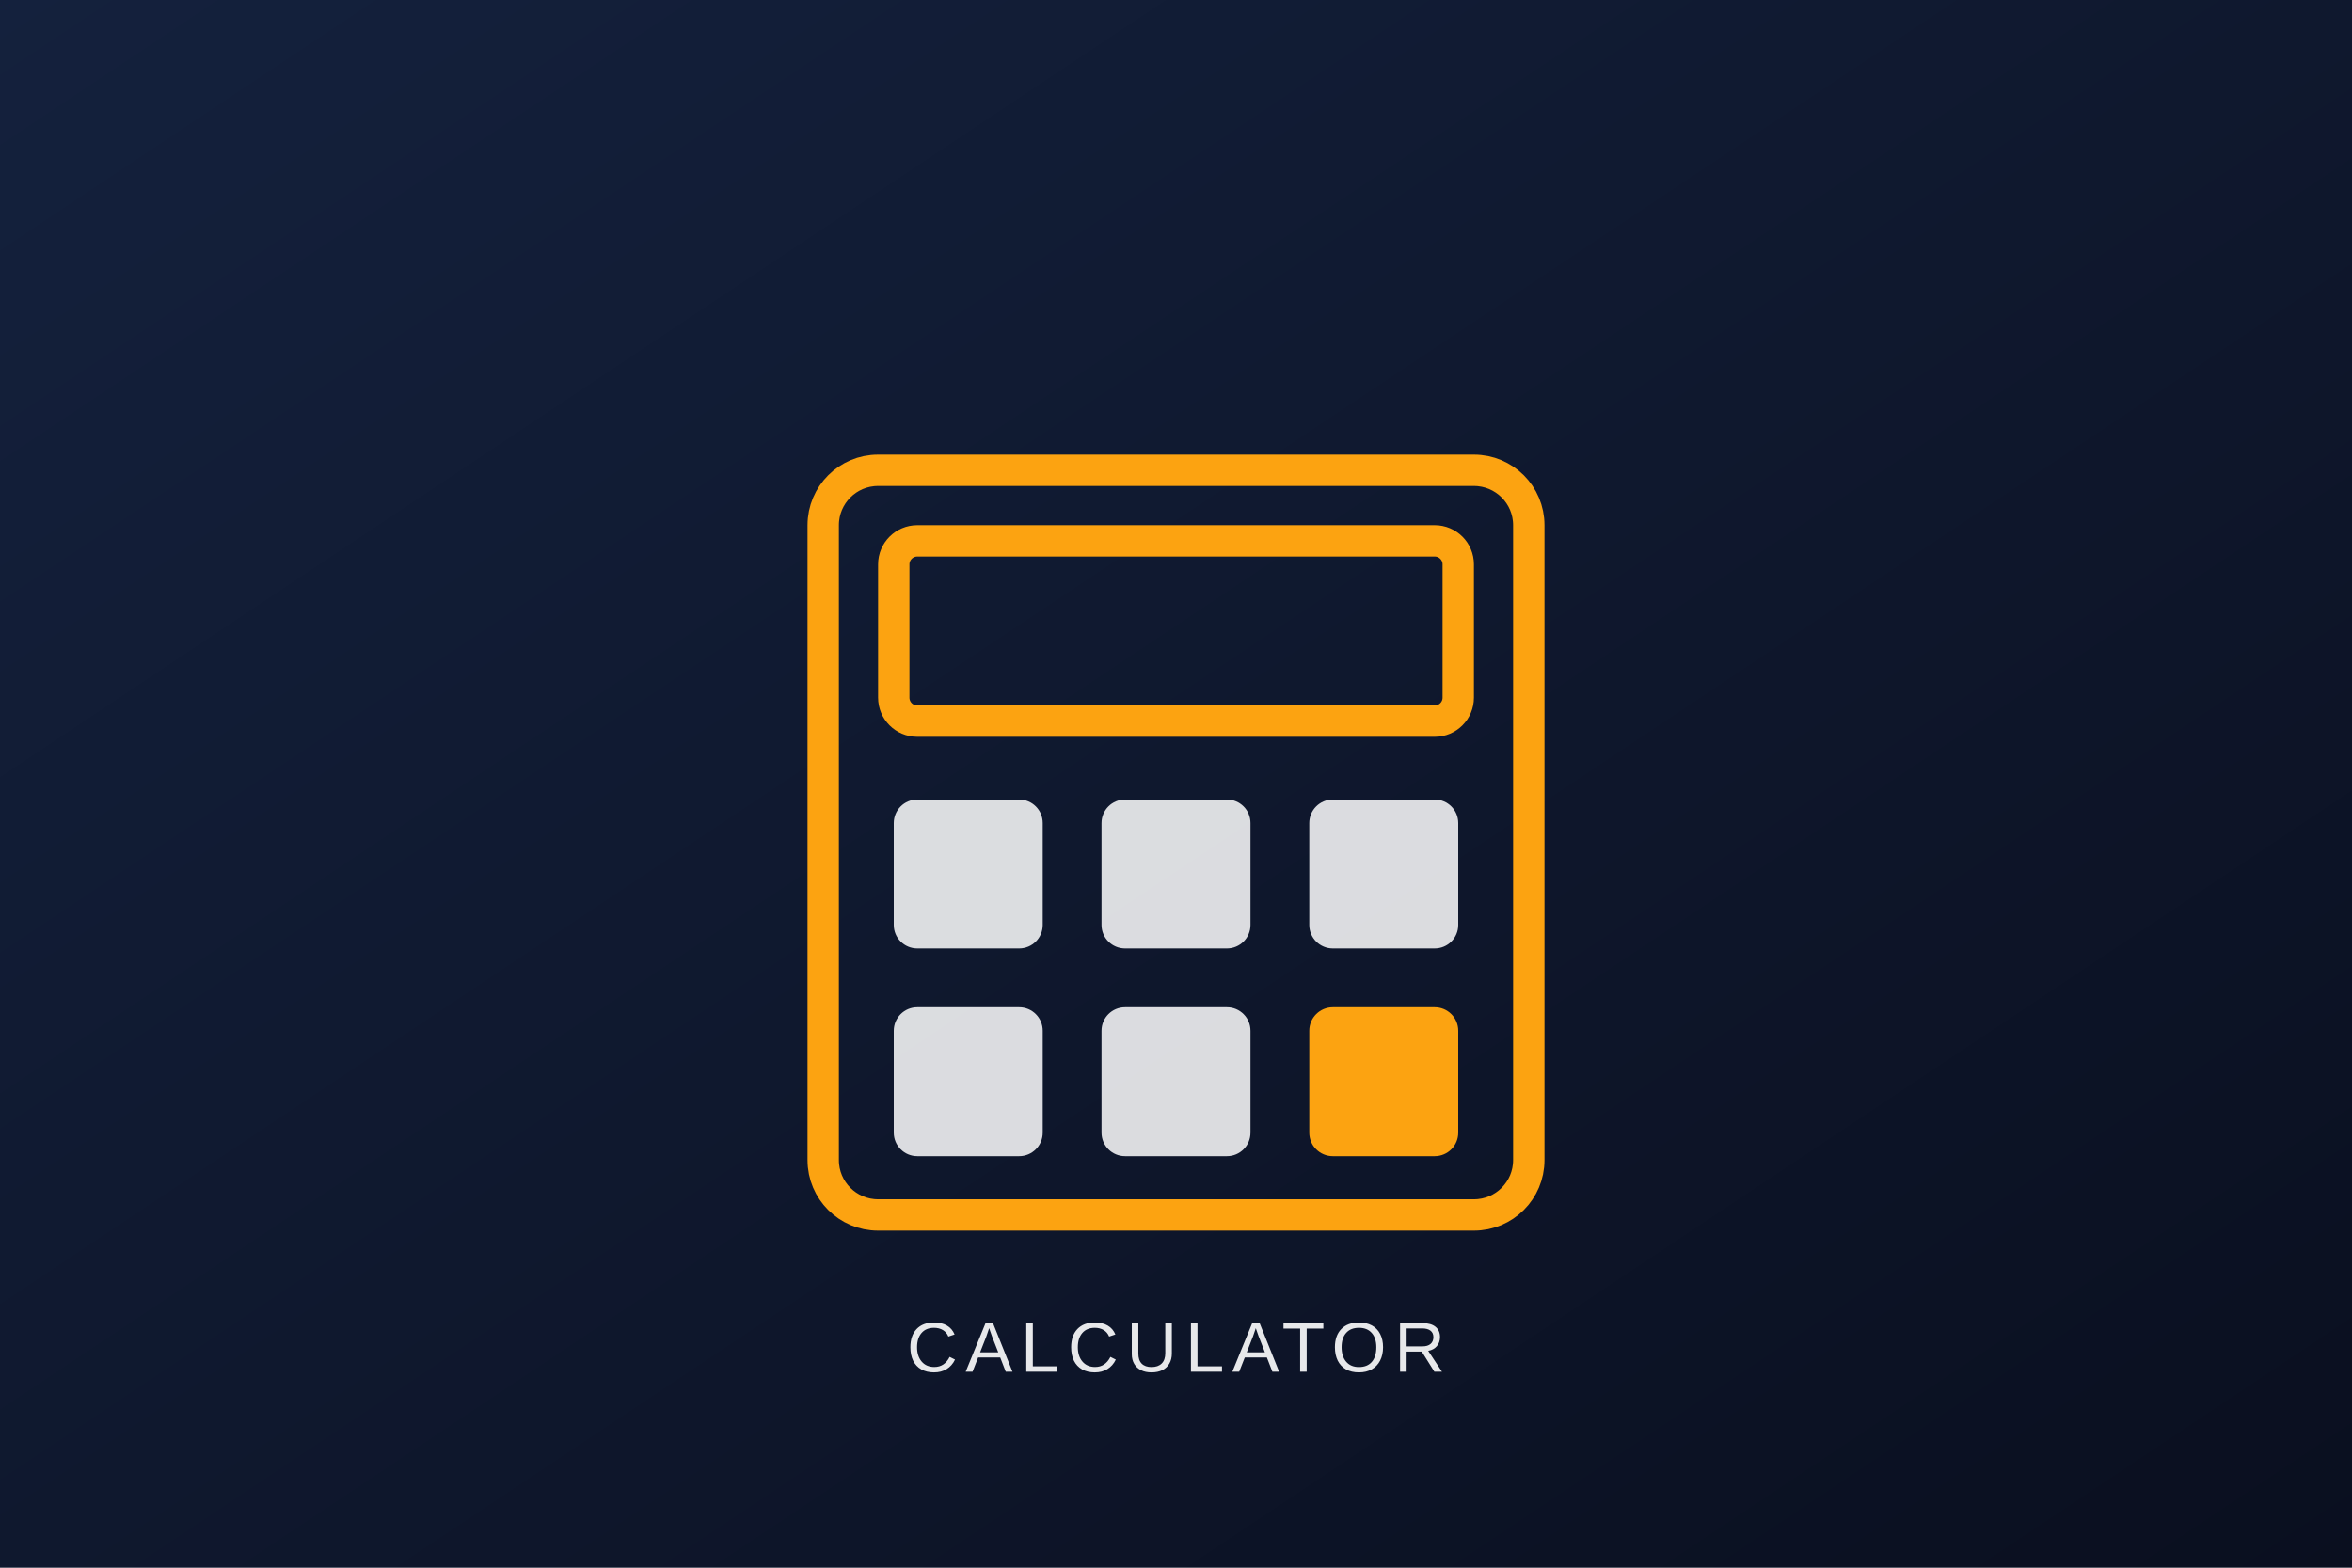
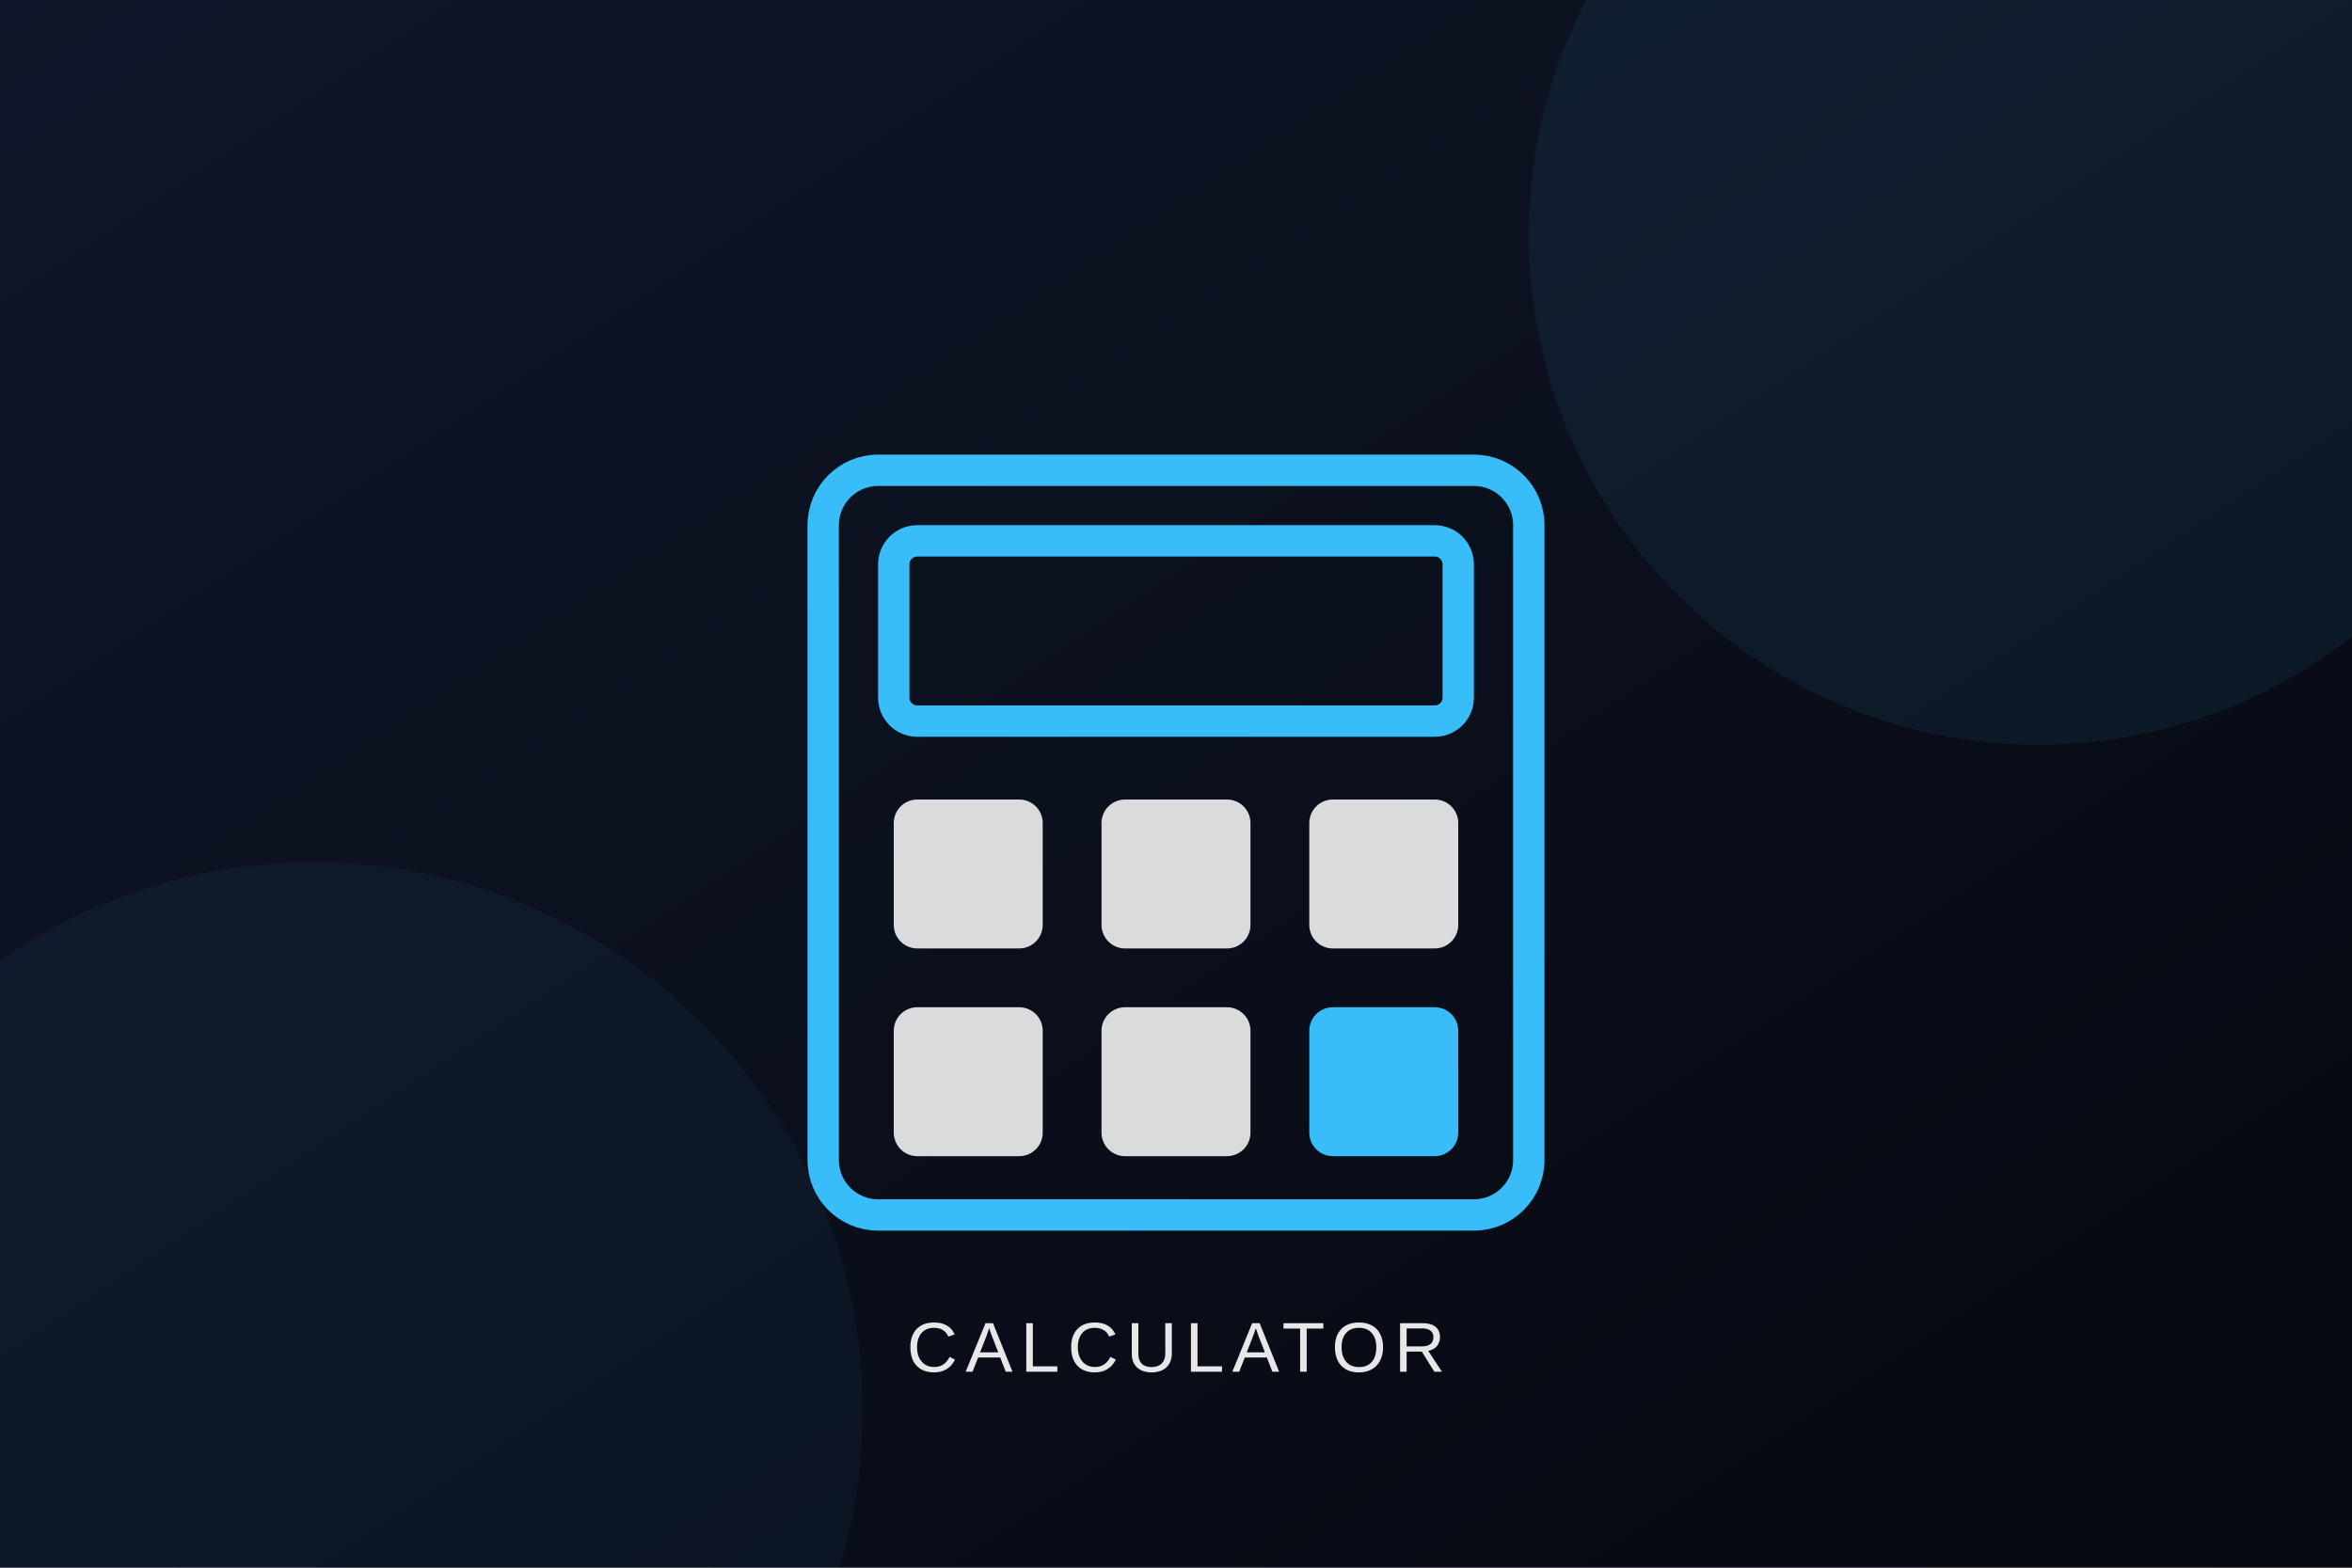
<svg xmlns="http://www.w3.org/2000/svg" width="600" height="400" viewBox="0 0 600 400">
  <defs>
    <linearGradient id="bg" x1="0" y1="0" x2="1" y2="1">
-       <stop offset="0" stop-color="#14213d" />
-       <stop offset="1" stop-color="#0a0f1f" />
+       <stop offset="0" stop-color="#10172a" />
+       <stop offset="1" stop-color="#06080f" />
    </linearGradient>
  </defs>
  <rect width="600" height="400" fill="url(#bg)" />
-   <g fill="none" stroke="#fca311" stroke-width="8" stroke-linejoin="round">
+   <circle cx="520" cy="60" r="130" fill="#38bdf8" opacity="0.07" />
+   <circle cx="80" cy="360" r="140" fill="#38bdf8" opacity="0.05" />
+   <g fill="none" stroke="#38bdf8" stroke-width="8" stroke-linejoin="round">
    <rect x="210" y="120" width="180" height="190" rx="14" />
    <rect x="228" y="138" width="144" height="46" rx="6" />
  </g>
  <g fill="#ffffff" opacity="0.85">
    <rect x="228" y="204" width="38" height="38" rx="6" />
    <rect x="281" y="204" width="38" height="38" rx="6" />
    <rect x="334" y="204" width="38" height="38" rx="6" />
    <rect x="228" y="257" width="38" height="38" rx="6" />
    <rect x="281" y="257" width="38" height="38" rx="6" />
  </g>
-   <rect x="334" y="257" width="38" height="38" rx="6" fill="#fca311" />
+   <rect x="334" y="257" width="38" height="38" rx="6" fill="#38bdf8" />
  <text x="300" y="350" font-family="Raleway, Arial, sans-serif" font-size="18" fill="#ffffff" opacity="0.9" text-anchor="middle" letter-spacing="2">CALCULATOR</text>
</svg>
